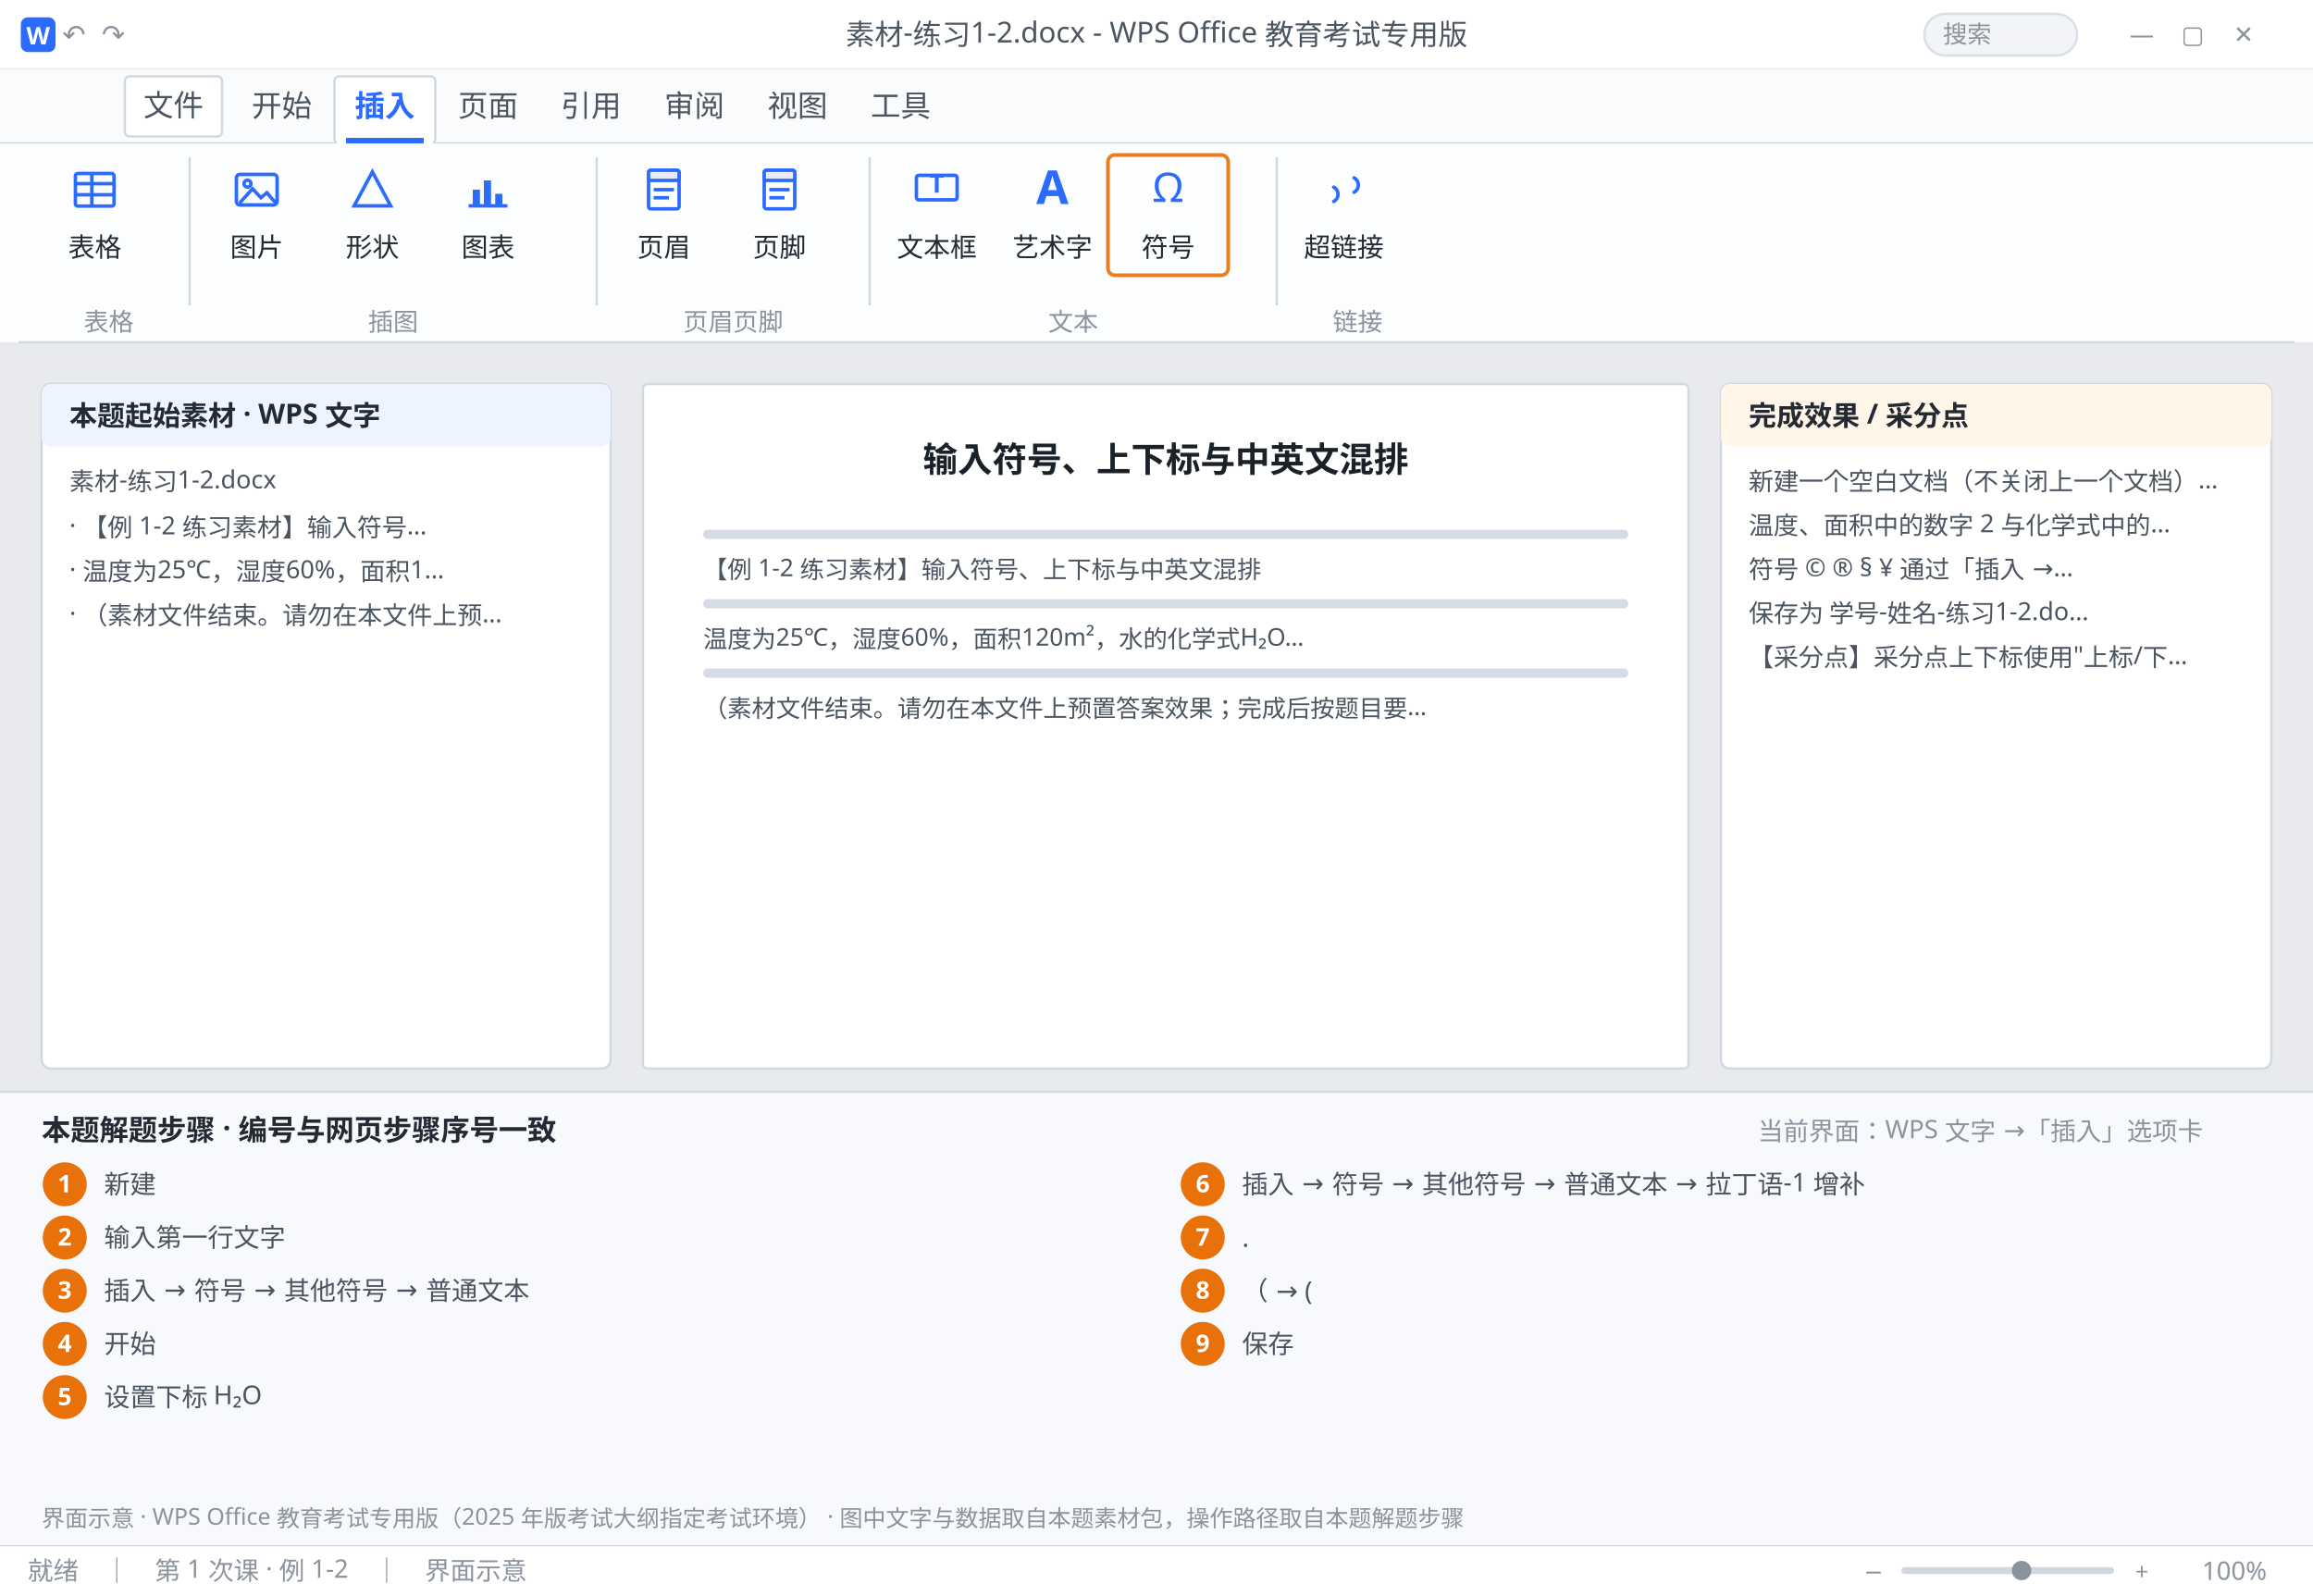
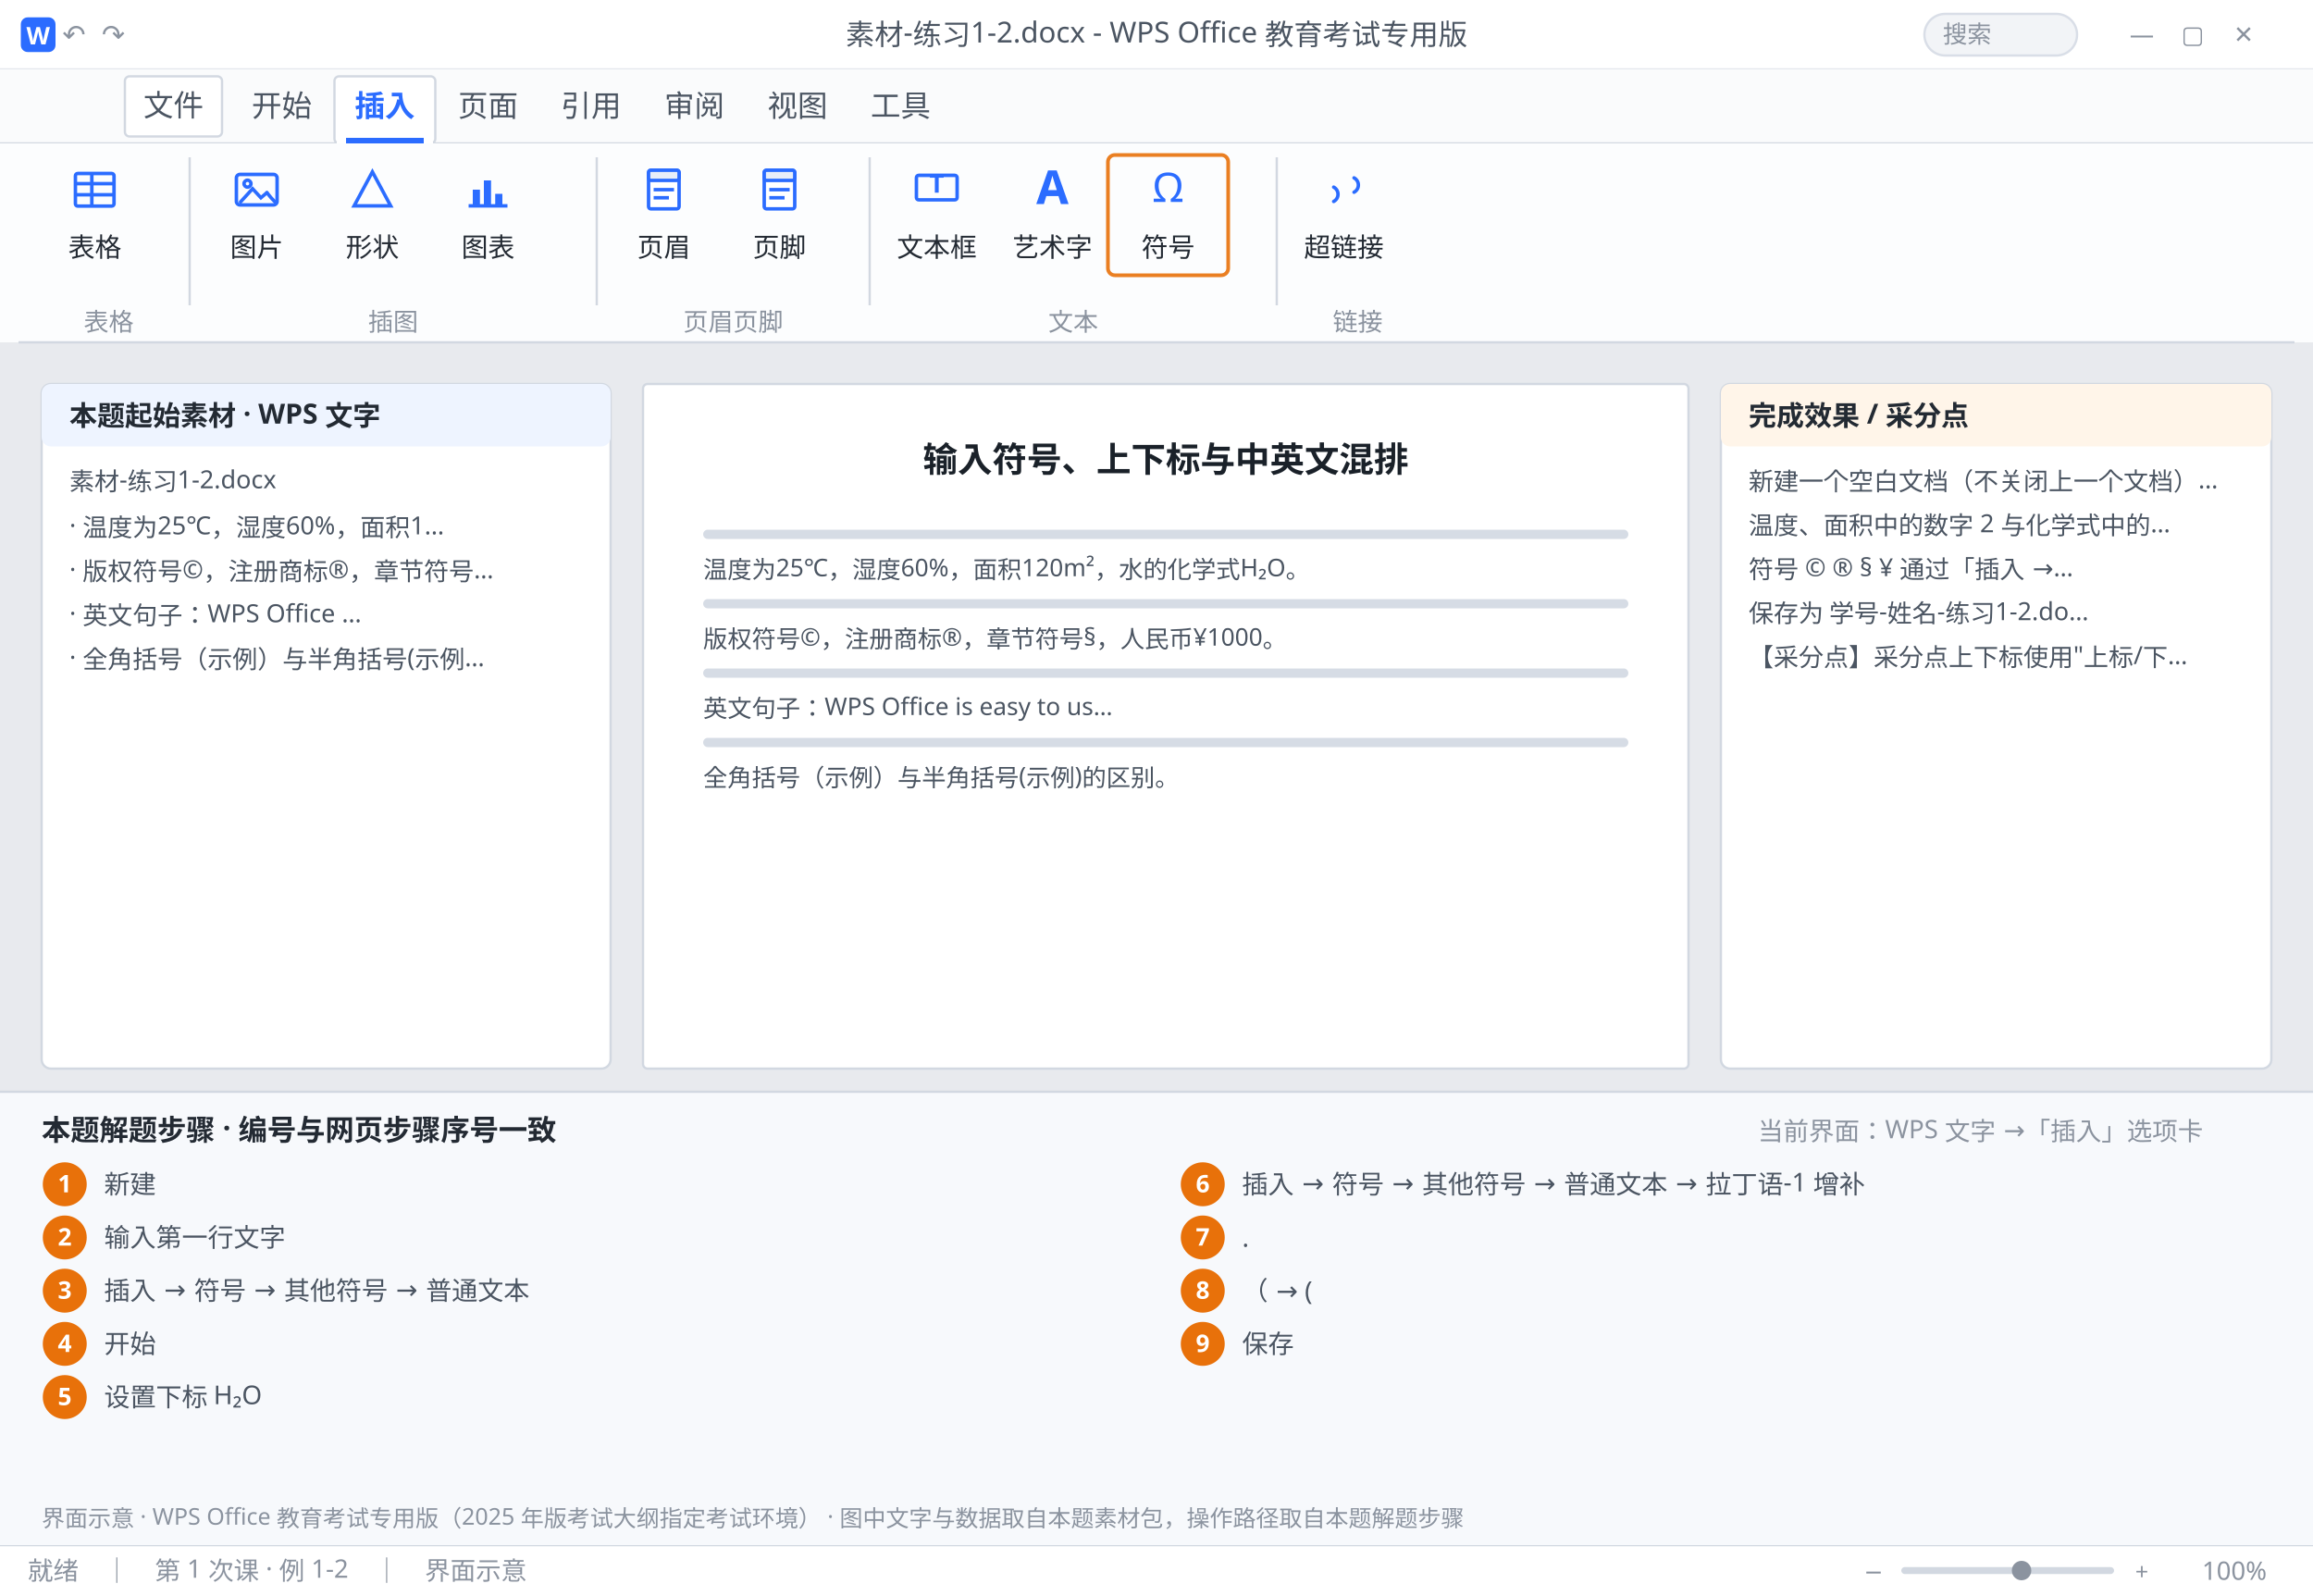
<svg xmlns="http://www.w3.org/2000/svg" viewBox="0 0 1000 690" width="100%" font-family="Microsoft YaHei, Segoe UI, sans-serif">
  <rect x="0.0" y="0.0" width="1000.0" height="690.0" rx="0.0" fill="#ffffff" stroke="none" stroke-width="1" />
  <rect x="0.0" y="0.0" width="1000.0" height="690.0" rx="0.0" fill="none" stroke="#d2d8e1" stroke-width="1" />
  <rect x="0.0" y="0.0" width="1000.0" height="30.0" rx="0.0" fill="#ffffff" stroke="none" stroke-width="1" />
  <line x1="0.0" y1="30.0" x2="1000.0" y2="30.0" stroke="#e4e7ed" stroke-width="1" stroke-linecap="butt" />
  <rect x="9.0" y="7.5" width="15.0" height="15.0" rx="3.0" fill="#2b6cff" stroke="none" stroke-width="0" />
  <text x="16.5" y="19.2" font-size="10.5" fill="#ffffff" text-anchor="middle" font-weight="700">W</text>
  <text x="32.0" y="19.2" font-size="12" fill="#8b939f" text-anchor="middle">↶</text>
  <text x="49.0" y="19.2" font-size="12" fill="#8b939f" text-anchor="middle">↷</text>
  <text x="500.0" y="19.4" font-size="12.5" fill="#4b5562" text-anchor="middle">素材-练习1-2.docx - WPS Office 教育考试专用版</text>
  <rect x="832.0" y="6.0" width="66.0" height="18.0" rx="9.0" fill="#f2f4f7" stroke="#d9dee7" stroke-width="1" />
  <text x="840.0" y="18.5" font-size="10.5" fill="#8b939f" text-anchor="start">搜索</text>
  <text x="926.0" y="18.6" font-size="10.5" fill="#8b939f" text-anchor="middle">—</text>
  <text x="948.0" y="18.6" font-size="10.5" fill="#8b939f" text-anchor="middle">▢</text>
  <text x="970.0" y="18.6" font-size="10.5" fill="#8b939f" text-anchor="middle">✕</text>
  <rect x="0.0" y="30.0" width="1000.0" height="32.0" rx="0.0" fill="#fafbfc" stroke="none" stroke-width="1" />
  <line x1="0.0" y1="62.0" x2="1000.0" y2="62.0" stroke="#d2d8e1" stroke-width="1" stroke-linecap="butt" />
  <rect x="54.0" y="33.0" width="42.0" height="26.0" rx="2.0" fill="#ffffff" stroke="#d2d8e1" stroke-width="1" />
  <text x="75.0" y="50.2" font-size="13" fill="#4b5562" text-anchor="middle">文件</text>
  <text x="121.8" y="50.4" font-size="13" fill="#4b5562" text-anchor="middle">开始</text>
  <rect x="144.6" y="33.0" width="43.6" height="29.0" rx="2.0" fill="#ffffff" stroke="#d2d8e1" stroke-width="1" />
  <line x1="145.6" y1="62.0" x2="187.2" y2="62.0" stroke="#ffffff" stroke-width="2" stroke-linecap="butt" />
  <rect x="149.6" y="59.6" width="33.6" height="2.4" rx="0.0" fill="#2b6cff" stroke="none" stroke-width="1" />
  <text x="166.4" y="50.4" font-size="13" fill="#2b6cff" text-anchor="middle" font-weight="700">插入</text>
  <text x="211.0" y="50.4" font-size="13" fill="#4b5562" text-anchor="middle">页面</text>
  <text x="255.6" y="50.4" font-size="13" fill="#4b5562" text-anchor="middle">引用</text>
  <text x="300.2" y="50.4" font-size="13" fill="#4b5562" text-anchor="middle">审阅</text>
  <text x="344.8" y="50.4" font-size="13" fill="#4b5562" text-anchor="middle">视图</text>
  <text x="389.4" y="50.4" font-size="13" fill="#4b5562" text-anchor="middle">工具</text>
  <rect x="0.0" y="62.0" width="1000.0" height="86.0" rx="0.0" fill="#fcfdfe" stroke="none" stroke-width="1" />
  <rect x="0.0" y="148.0" width="1000.0" height="520.0" rx="0.0" fill="#e8eaee" stroke="none" stroke-width="1" />
  <rect x="0.0" y="668.0" width="1000.0" height="22.0" rx="0.0" fill="#ffffff" stroke="none" stroke-width="1" />
  <line x1="0.0" y1="668.0" x2="1000.0" y2="668.0" stroke="#d2d8e1" stroke-width="1" stroke-linecap="butt" />
  <text x="12.0" y="683.0" font-size="11" fill="#8b939f" text-anchor="start">就绪　｜　第 1 次课 · 例 1-2　｜　界面示意</text>
  <text x="810.0" y="683.0" font-size="10" fill="#8b939f" text-anchor="middle">−</text>
  <rect x="822.0" y="677.5" width="92.0" height="3.0" rx="1.5" fill="#d2d8e1" stroke="none" stroke-width="0" />
  <circle cx="874.0" cy="679.0" r="4.2" fill="#8b939f" stroke="none" stroke-width="1" />
  <text x="926.0" y="683.0" font-size="10" fill="#8b939f" text-anchor="middle">+</text>
  <text x="952.0" y="683.0" font-size="11" fill="#8b939f" text-anchor="start">100%</text>
  <rect x="8.0" y="62.0" width="984.0" height="86.0" rx="0.0" fill="#fcfdfe" stroke="none" stroke-width="1" />
  <line x1="8.0" y1="148.0" x2="992.0" y2="148.0" stroke="#d2d8e1" stroke-width="1" stroke-linecap="butt" />
  <rect x="32.6" y="75.0" width="16.7" height="14.1" rx="1.0" fill="none" stroke="#2b6cff" stroke-width="1.5" />
  <line x1="32.6" y1="79.4" x2="49.4" y2="79.4" stroke="#2b6cff" stroke-width="1.5" stroke-linecap="butt" />
  <line x1="32.6" y1="84.2" x2="49.4" y2="84.2" stroke="#2b6cff" stroke-width="1.5" stroke-linecap="butt" />
  <line x1="39.7" y1="75.0" x2="39.7" y2="89.0" stroke="#2b6cff" stroke-width="1.5" stroke-linecap="butt" />
  <text x="41.0" y="111.0" font-size="11.5" fill="#232a33" text-anchor="middle">表格</text>
  <text x="47.0" y="143.0" font-size="10.8" fill="#8b939f" text-anchor="middle">表格</text>
  <line x1="82.0" y1="68.0" x2="82.0" y2="132.0" stroke="#d2d8e1" stroke-width="1" stroke-linecap="butt" />
  <rect x="102.2" y="75.4" width="17.6" height="13.2" rx="1.5" fill="none" stroke="#2b6cff" stroke-width="1.5" />
  <circle cx="107.0" cy="79.4" r="1.5" fill="none" stroke="#2b6cff" stroke-width="1.5" />
  <path d="M104.0 87.3 L109.2 81.6 L112.8 85.5 L115.4 83.3" fill="none" stroke="#2b6cff" stroke-width="1.5" stroke-linecap="round" />
  <path d="M115.4 83.3 L117.2 85.5 L118.9 87.3" fill="none" stroke="#2b6cff" stroke-width="1.5" stroke-linecap="round" />
  <text x="111.0" y="111.0" font-size="11.5" fill="#232a33" text-anchor="middle">图片</text>
  <path d="M161.0 74.3 L168.9 89.0 L153.1 89.0 Z" fill="none" stroke="#2b6cff" stroke-width="1.5" stroke-linecap="round" />
  <text x="161.0" y="111.0" font-size="11.5" fill="#232a33" text-anchor="middle">形状</text>
  <line x1="202.6" y1="89.0" x2="219.4" y2="89.0" stroke="#2b6cff" stroke-width="1.5" stroke-linecap="butt" />
  <rect x="204.4" y="82.0" width="3.1" height="6.6" rx="0.0" fill="#2b6cff" stroke="#2b6cff" stroke-width="0" />
  <rect x="209.2" y="78.0" width="3.1" height="10.6" rx="0.0" fill="#2b6cff" stroke="#2b6cff" stroke-width="0" />
  <rect x="214.1" y="83.8" width="3.1" height="4.8" rx="0.0" fill="#2b6cff" stroke="#2b6cff" stroke-width="0" />
  <text x="211.0" y="111.0" font-size="11.5" fill="#232a33" text-anchor="middle">图表</text>
  <text x="170.0" y="143.0" font-size="10.8" fill="#8b939f" text-anchor="middle">插图</text>
  <line x1="258.0" y1="68.0" x2="258.0" y2="132.0" stroke="#d2d8e1" stroke-width="1" stroke-linecap="butt" />
  <rect x="280.4" y="73.6" width="13.2" height="16.7" rx="1.0" fill="#fff" stroke="#2b6cff" stroke-width="1.5" />
  <rect x="280.4" y="73.6" width="13.2" height="4.4" rx="1.0" fill="#e8eef8" stroke="#2b6cff" stroke-width="1.5" />
  <line x1="282.6" y1="82.0" x2="291.4" y2="82.0" stroke="#2b6cff" stroke-width="1.5" stroke-linecap="butt" />
  <line x1="282.6" y1="85.5" x2="289.2" y2="85.5" stroke="#2b6cff" stroke-width="1.5" stroke-linecap="butt" />
  <text x="287.0" y="111.0" font-size="11.5" fill="#232a33" text-anchor="middle">页眉</text>
  <rect x="330.4" y="73.6" width="13.2" height="16.7" rx="1.0" fill="#fff" stroke="#2b6cff" stroke-width="1.5" />
  <rect x="330.4" y="73.6" width="13.2" height="4.4" rx="1.0" fill="#e8eef8" stroke="#2b6cff" stroke-width="1.5" />
  <line x1="332.6" y1="82.0" x2="341.4" y2="82.0" stroke="#2b6cff" stroke-width="1.5" stroke-linecap="butt" />
  <line x1="332.6" y1="85.5" x2="339.2" y2="85.5" stroke="#2b6cff" stroke-width="1.5" stroke-linecap="butt" />
  <text x="337.0" y="111.0" font-size="11.5" fill="#232a33" text-anchor="middle">页脚</text>
  <text x="317.0" y="143.0" font-size="10.8" fill="#8b939f" text-anchor="middle">页眉页脚</text>
  <line x1="376.0" y1="68.0" x2="376.0" y2="132.0" stroke="#d2d8e1" stroke-width="1" stroke-linecap="butt" />
  <rect x="396.2" y="75.8" width="17.6" height="10.6" rx="1.0" fill="none" stroke="#2b6cff" stroke-width="1.5" />
  <text x="405.0" y="83.3" font-size="11.0" fill="#2b6cff" text-anchor="middle" font-weight="700">T</text>
  <text x="405.0" y="111.0" font-size="11.5" fill="#232a33" text-anchor="middle">文本框</text>
  <text x="455.0" y="88.2" font-size="20.24" fill="#2b6cff" text-anchor="middle" font-weight="700">A</text>
  <text x="455.0" y="111.0" font-size="11.5" fill="#232a33" text-anchor="middle">艺术字</text>
  <text x="505.0" y="87.3" font-size="17.6" fill="#2b6cff" text-anchor="middle">Ω</text>
  <text x="505.0" y="111.0" font-size="11.5" fill="#232a33" text-anchor="middle">符号</text>
  <text x="464.0" y="143.0" font-size="10.8" fill="#8b939f" text-anchor="middle">文本</text>
  <line x1="552.0" y1="68.0" x2="552.0" y2="132.0" stroke="#d2d8e1" stroke-width="1" stroke-linecap="butt" />
  <path d="M576.6 80.9 a3.5 3.5 0 0 1 0 6.2" fill="none" stroke="#2b6cff" stroke-width="1.5" stroke-linecap="round" />
  <path d="M585.4 83.1 a3.5 3.5 0 0 0 0 -6.2" fill="none" stroke="#2b6cff" stroke-width="1.5" stroke-linecap="round" />
  <text x="581.0" y="111.0" font-size="11.5" fill="#232a33" text-anchor="middle">超链接</text>
  <text x="587.0" y="143.0" font-size="10.8" fill="#8b939f" text-anchor="middle">链接</text>
  <rect x="479.0" y="67.0" width="52.0" height="52.0" rx="3.0" fill="none" stroke="#e8710a" stroke-width="1.6" opacity="0.9" />
  <rect x="0.0" y="156.0" width="1000.0" height="316.0" rx="0.0" fill="#e8eaee" stroke="none" stroke-width="1" />
  <rect x="18.0" y="166.0" width="246.0" height="296.0" rx="4.0" fill="#ffffff" stroke="#d2d8e1" stroke-width="1" />
  <rect x="18.0" y="166.0" width="246.0" height="27.0" rx="4.0" fill="#eef4ff" stroke="none" stroke-width="0" />
  <text x="30.0" y="184.0" font-size="12" fill="#232a33" text-anchor="start" font-weight="700">本题起始素材 · WPS 文字</text>
  <text x="30.0" y="212.0" font-size="10.8" fill="#4b5562" text-anchor="start">素材-练习1-2.docx</text>
-   <text x="30.0" y="231.0" font-size="10.8" fill="#4b5562" text-anchor="start">· 【例 1-2 练习素材】输入符号…</text>
-   <text x="30.0" y="250.0" font-size="10.8" fill="#4b5562" text-anchor="start">· 温度为25℃，湿度60%，面积1…</text>
-   <text x="30.0" y="269.0" font-size="10.8" fill="#4b5562" text-anchor="start">· （素材文件结束。请勿在本文件上预…</text>
+   <text x="30.0" y="231.0" font-size="10.8" fill="#4b5562" text-anchor="start">· 温度为25℃，湿度60%，面积1…</text>
+   <text x="30.0" y="250.0" font-size="10.8" fill="#4b5562" text-anchor="start">· 版权符号©，注册商标®，章节符号…</text>
+   <text x="30.0" y="269.0" font-size="10.8" fill="#4b5562" text-anchor="start">· 英文句子：WPS Office …</text>
+   <text x="30.0" y="288.0" font-size="10.8" fill="#4b5562" text-anchor="start">· 全角括号（示例）与半角括号(示例…</text>
  <rect x="278.0" y="166.0" width="452.0" height="296.0" rx="2.0" fill="#ffffff" stroke="#d2d8e1" stroke-width="1" />
  <text x="504.0" y="204.0" font-size="15" fill="#1a2129" text-anchor="middle" font-weight="700">输入符号、上下标与中英文混排</text>
  <rect x="304.0" y="229.0" width="400.0" height="4.0" rx="2.0" fill="#d6dce5" stroke="none" stroke-width="0" />
-   <text x="304.0" y="250.0" font-size="10.5" fill="#4b5562" text-anchor="start">【例 1-2 练习素材】输入符号、上下标与中英文混排</text>
+   <text x="304.0" y="250.0" font-size="10.5" fill="#4b5562" text-anchor="start">温度为25℃，湿度60%，面积120m²，水的化学式H₂O。</text>
  <rect x="304.0" y="259.0" width="400.0" height="4.0" rx="2.0" fill="#d6dce5" stroke="none" stroke-width="0" />
-   <text x="304.0" y="280.0" font-size="10.5" fill="#4b5562" text-anchor="start">温度为25℃，湿度60%，面积120m²，水的化学式H₂O…</text>
+   <text x="304.0" y="280.0" font-size="10.5" fill="#4b5562" text-anchor="start">版权符号©，注册商标®，章节符号§，人民币¥1000。</text>
  <rect x="304.0" y="289.0" width="400.0" height="4.0" rx="2.0" fill="#d6dce5" stroke="none" stroke-width="0" />
-   <text x="304.0" y="310.0" font-size="10.5" fill="#4b5562" text-anchor="start">（素材文件结束。请勿在本文件上预置答案效果；完成后按题目要…</text>
+   <text x="304.0" y="310.0" font-size="10.5" fill="#4b5562" text-anchor="start">英文句子：WPS Office is easy to us…</text>
+   <rect x="304.0" y="319.0" width="400.0" height="4.0" rx="2.0" fill="#d6dce5" stroke="none" stroke-width="0" />
+   <text x="304.0" y="340.0" font-size="10.5" fill="#4b5562" text-anchor="start">全角括号（示例）与半角括号(示例)的区别。</text>
  <rect x="744.0" y="166.0" width="238.0" height="296.0" rx="4.0" fill="#ffffff" stroke="#d2d8e1" stroke-width="1" />
  <rect x="744.0" y="166.0" width="238.0" height="27.0" rx="4.0" fill="#fff5e9" stroke="none" stroke-width="0" />
  <text x="756.0" y="184.0" font-size="12" fill="#232a33" text-anchor="start" font-weight="700">完成效果 / 采分点</text>
  <text x="756.0" y="212.0" font-size="10.8" fill="#4b5562" text-anchor="start">新建一个空白文档（不关闭上一个文档）…</text>
  <text x="756.0" y="231.0" font-size="10.8" fill="#4b5562" text-anchor="start">温度、面积中的数字 2 与化学式中的…</text>
  <text x="756.0" y="250.0" font-size="10.8" fill="#4b5562" text-anchor="start">符号 © ® § ¥ 通过「插入 →…</text>
  <text x="756.0" y="269.0" font-size="10.8" fill="#4b5562" text-anchor="start">保存为 学号-姓名-练习1-2.do…</text>
  <text x="756.0" y="288.0" font-size="10.8" fill="#4b5562" text-anchor="start">【采分点】采分点上下标使用"上标/下…</text>
  <rect x="0.0" y="472.0" width="1000.0" height="196.0" rx="0.0" fill="#f7f9fc" stroke="none" stroke-width="1" />
  <line x1="0.0" y1="472.0" x2="1000.0" y2="472.0" stroke="#d2d8e1" stroke-width="1" stroke-linecap="butt" />
  <text x="18.0" y="493.0" font-size="12.5" fill="#232a33" text-anchor="start" font-weight="700">本题解题步骤 · 编号与网页步骤序号一致</text>
  <text x="760.0" y="493.0" font-size="11" fill="#8b939f" text-anchor="start">当前界面：WPS 文字 →「插入」选项卡</text>
  <circle cx="28.0" cy="512.0" r="9.5" fill="#e8710a" stroke="none" stroke-width="1" />
  <text x="28.0" y="515.5" font-size="10.5" fill="#ffffff" text-anchor="middle" font-weight="700">1</text>
  <text x="45.0" y="516.0" font-size="11.2" fill="#4b5562" text-anchor="start">新建</text>
  <circle cx="28.0" cy="535.0" r="9.5" fill="#e8710a" stroke="none" stroke-width="1" />
  <text x="28.0" y="538.5" font-size="10.5" fill="#ffffff" text-anchor="middle" font-weight="700">2</text>
  <text x="45.0" y="539.0" font-size="11.2" fill="#4b5562" text-anchor="start">输入第一行文字</text>
  <circle cx="28.0" cy="558.0" r="9.5" fill="#e8710a" stroke="none" stroke-width="1" />
  <text x="28.0" y="561.5" font-size="10.5" fill="#ffffff" text-anchor="middle" font-weight="700">3</text>
  <text x="45.0" y="562.0" font-size="11.2" fill="#4b5562" text-anchor="start">插入 → 符号 → 其他符号 → 普通文本</text>
  <circle cx="28.0" cy="581.0" r="9.5" fill="#e8710a" stroke="none" stroke-width="1" />
  <text x="28.0" y="584.5" font-size="10.5" fill="#ffffff" text-anchor="middle" font-weight="700">4</text>
  <text x="45.0" y="585.0" font-size="11.2" fill="#4b5562" text-anchor="start">开始</text>
  <circle cx="28.0" cy="604.0" r="9.5" fill="#e8710a" stroke="none" stroke-width="1" />
  <text x="28.0" y="607.5" font-size="10.5" fill="#ffffff" text-anchor="middle" font-weight="700">5</text>
  <text x="45.0" y="608.0" font-size="11.2" fill="#4b5562" text-anchor="start">设置下标 H₂O</text>
  <circle cx="520.0" cy="512.0" r="9.5" fill="#e8710a" stroke="none" stroke-width="1" />
  <text x="520.0" y="515.5" font-size="10.5" fill="#ffffff" text-anchor="middle" font-weight="700">6</text>
  <text x="537.0" y="516.0" font-size="11.2" fill="#4b5562" text-anchor="start">插入 → 符号 → 其他符号 → 普通文本 → 拉丁语-1 增补</text>
  <circle cx="520.0" cy="535.0" r="9.5" fill="#e8710a" stroke="none" stroke-width="1" />
  <text x="520.0" y="538.5" font-size="10.5" fill="#ffffff" text-anchor="middle" font-weight="700">7</text>
  <text x="537.0" y="539.0" font-size="11.2" fill="#4b5562" text-anchor="start">.</text>
  <circle cx="520.0" cy="558.0" r="9.5" fill="#e8710a" stroke="none" stroke-width="1" />
  <text x="520.0" y="561.5" font-size="10.5" fill="#ffffff" text-anchor="middle" font-weight="700">8</text>
  <text x="537.0" y="562.0" font-size="11.2" fill="#4b5562" text-anchor="start">（ → (</text>
  <circle cx="520.0" cy="581.0" r="9.5" fill="#e8710a" stroke="none" stroke-width="1" />
  <text x="520.0" y="584.5" font-size="10.5" fill="#ffffff" text-anchor="middle" font-weight="700">9</text>
  <text x="537.0" y="585.0" font-size="11.2" fill="#4b5562" text-anchor="start">保存</text>
  <text x="18.0" y="660.0" font-size="10" fill="#8b939f" text-anchor="start">界面示意 · WPS Office 教育考试专用版（2025 年版考试大纲指定考试环境） · 图中文字与数据取自本题素材包，操作路径取自本题解题步骤</text>
</svg>
